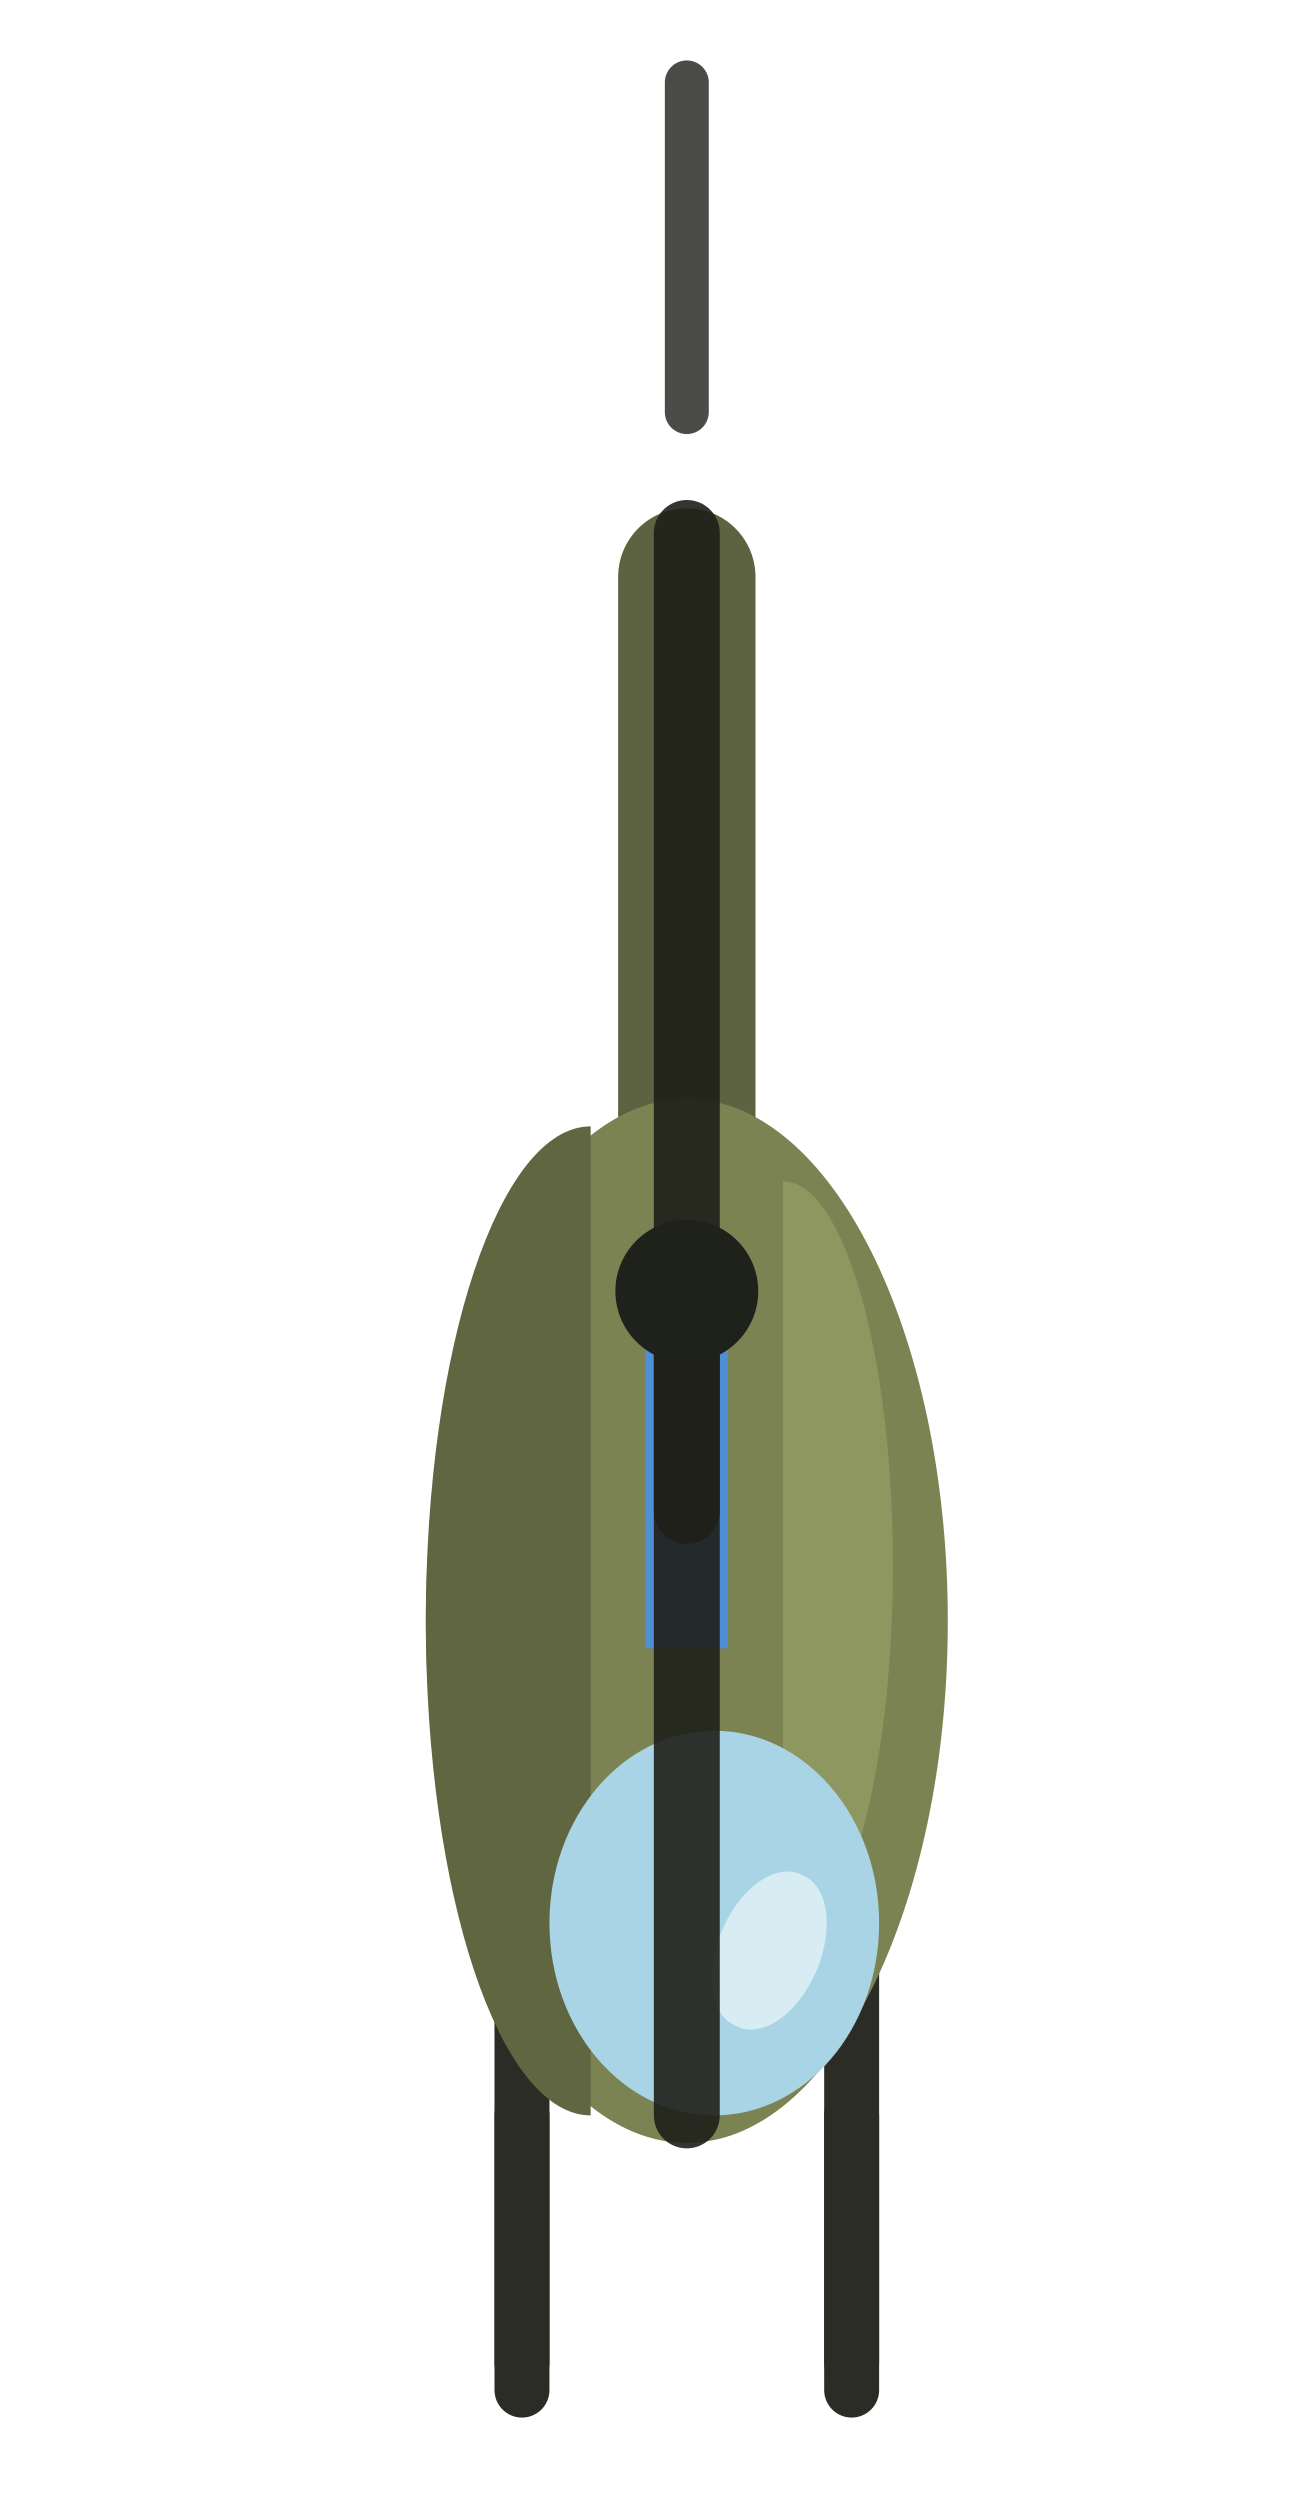
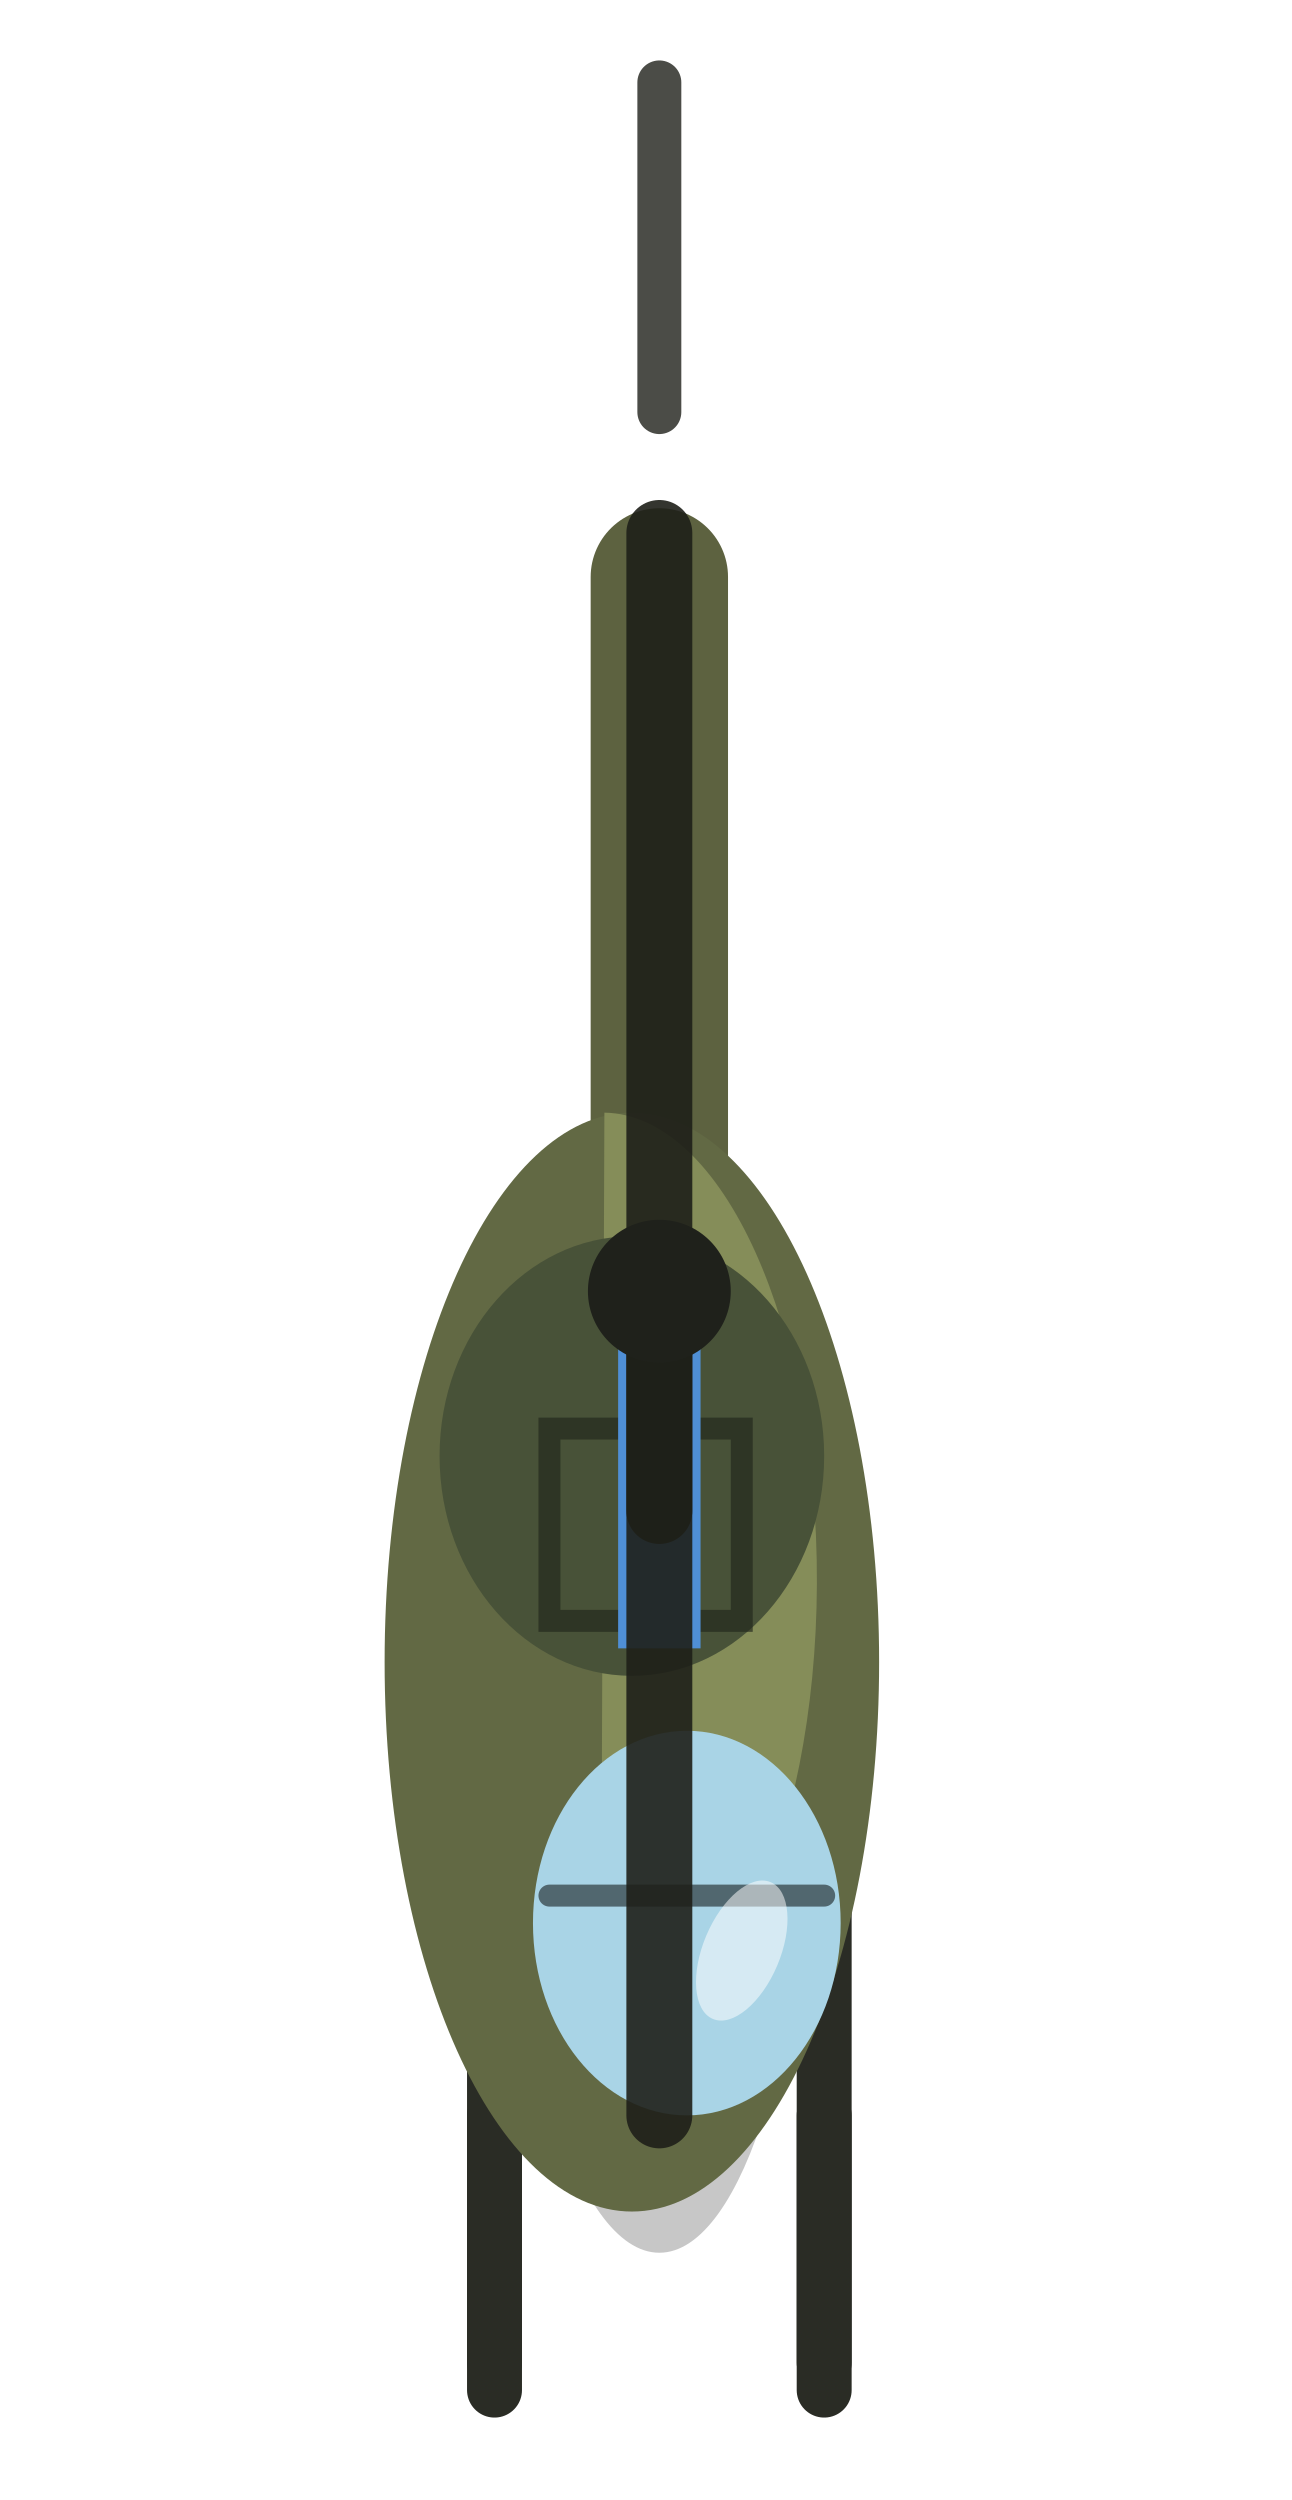
- <svg xmlns="http://www.w3.org/2000/svg" width="47" height="91" viewBox="-25 -74 47 91">
-   <rect id="bounds" x="-25" y="-74" width="47" height="91" fill="#000" fill-opacity="0" />
+ <svg xmlns="http://www.w3.org/2000/svg" width="47" height="91" viewBox="-24 -74 47 91">
+   <rect id="bounds" x="-24" y="-74" width="47" height="91" fill="#000" fill-opacity="0" />
  <path d="M6 -14L6 13" fill="none" stroke="#2a2c25" stroke-width="2" stroke-linecap="round" />
  <path d="M6 -13.2L6 -20.1" fill="none" stroke="#2a2c25" stroke-width="2" stroke-linecap="round" />
  <path d="M6 12L6 3" fill="none" stroke="#2a2c25" stroke-width="2" stroke-linecap="round" />
  <path d="M-6 -14L-6 13" fill="none" stroke="#2a2c25" stroke-width="2" stroke-linecap="round" />
  <path d="M-6 -13.2L-6 -20.1" fill="none" stroke="#2a2c25" stroke-width="2" stroke-linecap="round" />
  <path d="M-6 12L-6 3" fill="none" stroke="#2a2c25" stroke-width="2" stroke-linecap="round" />
  <path d="M0 -22L0 -53" fill="none" stroke="#5d6240" stroke-width="5" stroke-linecap="round" />
  <path d="M0 -48L0 -68L0 -67L0 -49Z" fill="#70764b" />
  <path d="M0 -71L0 -59" fill="none" stroke="rgba(30,32,25,.8)" stroke-width="1.6" stroke-linecap="round" />
-   <path d="M0 4A19 9.5 90 1 1 0 -34A19 9.5 90 1 1 0 4" fill="#7c8352" />
-   <path d="M-3.5 3A18 6 90 0 1 -3.5 -33" fill="#5f6640" />
-   <path d="M3.5 -31A14 4 90 1 1 3.5 -3" fill="#8f9760" />
-   <path d="M1 3A7 6 90 1 1 1 -11A7 6 90 1 1 1 3" fill="#a9d4e6" />
-   <path d="M1.83 -0.24A3 1.8 112.92 1 1 4.17 -5.76A3 1.8 112.92 1 1 1.83 -0.24" fill="rgba(255,255,255,.55)" />
+   <path d="M0 8A18 5.5 90 1 1 0 -28A18 5.5 90 1 1 0 8" fill="rgba(0,0,0,.22)" />
+   <path d="M-1 6.5A20 9 90 1 1 -1 -33.5A20 9 90 1 1 -1 6.5" fill="#626944" />
+   <path d="M-2 -33.5A17 7.8 90 1 1 -2.13 0.5" fill="#858d59" />
+   <path d="M-1 -13A8 7 90 1 1 -1 -29A8 7 90 1 1 -1 -13" fill="#485238" />
+   <path d="M1 3A7 5.6 90 1 1 1 -11A7 5.6 90 1 1 1 3" fill="#a9d4e6" />
+   <path d="M6 -5L-4 -5" fill="none" stroke="rgba(35,45,48,.65)" stroke-width="0.8" stroke-linecap="round" />
+   <path d="M1.95 -0.51A2.7 1.4 112.92 1 1 4.05 -5.49A2.7 1.4 112.92 1 1 1.95 -0.51" fill="rgba(255,255,255,.52)" />
+   <path d="M3 -22L3 -15L-4 -15L-4 -22Z" fill="none" stroke="rgba(33,38,27,.65)" stroke-width="0.8" stroke-linecap="round" />
  <path d="M1.5 -27L1.5 -14L-1.5 -14L-1.5 -27Z" fill="#4f8fd6" />
  <path d="M0 -19L0 -26" fill="none" stroke="#23251f" stroke-width="2.4" stroke-linecap="round" />
  <path d="M0 -27L0 -54.6" fill="none" stroke="rgba(30,32,25,.9)" stroke-width="2.4" stroke-linecap="round" />
  <path d="M0 -27L0 3" fill="none" stroke="rgba(30,32,25,.9)" stroke-width="2.4" stroke-linecap="round" />
  <path d="M2.6 -27A2.6 2.6 0 1 1 -2.6 -27A2.6 2.6 0 1 1 2.6 -27" fill="#1f211b" />
</svg>
